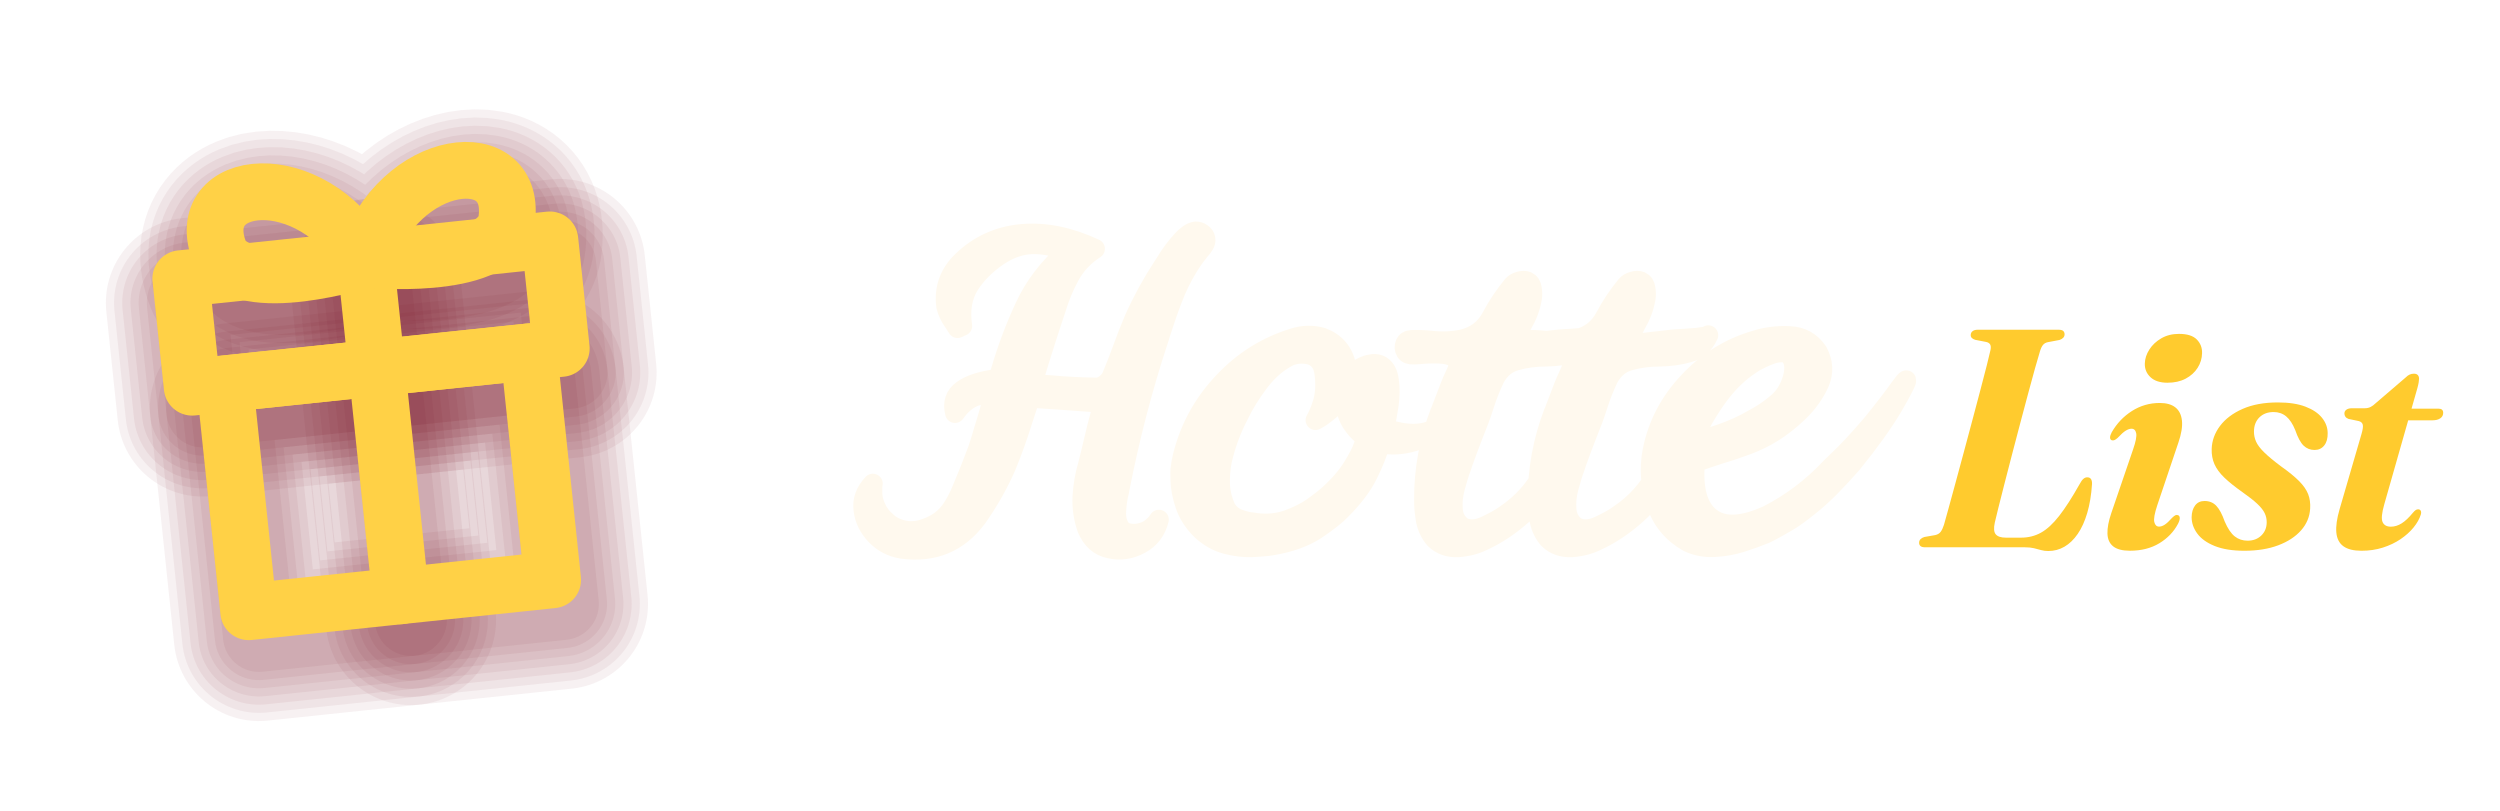
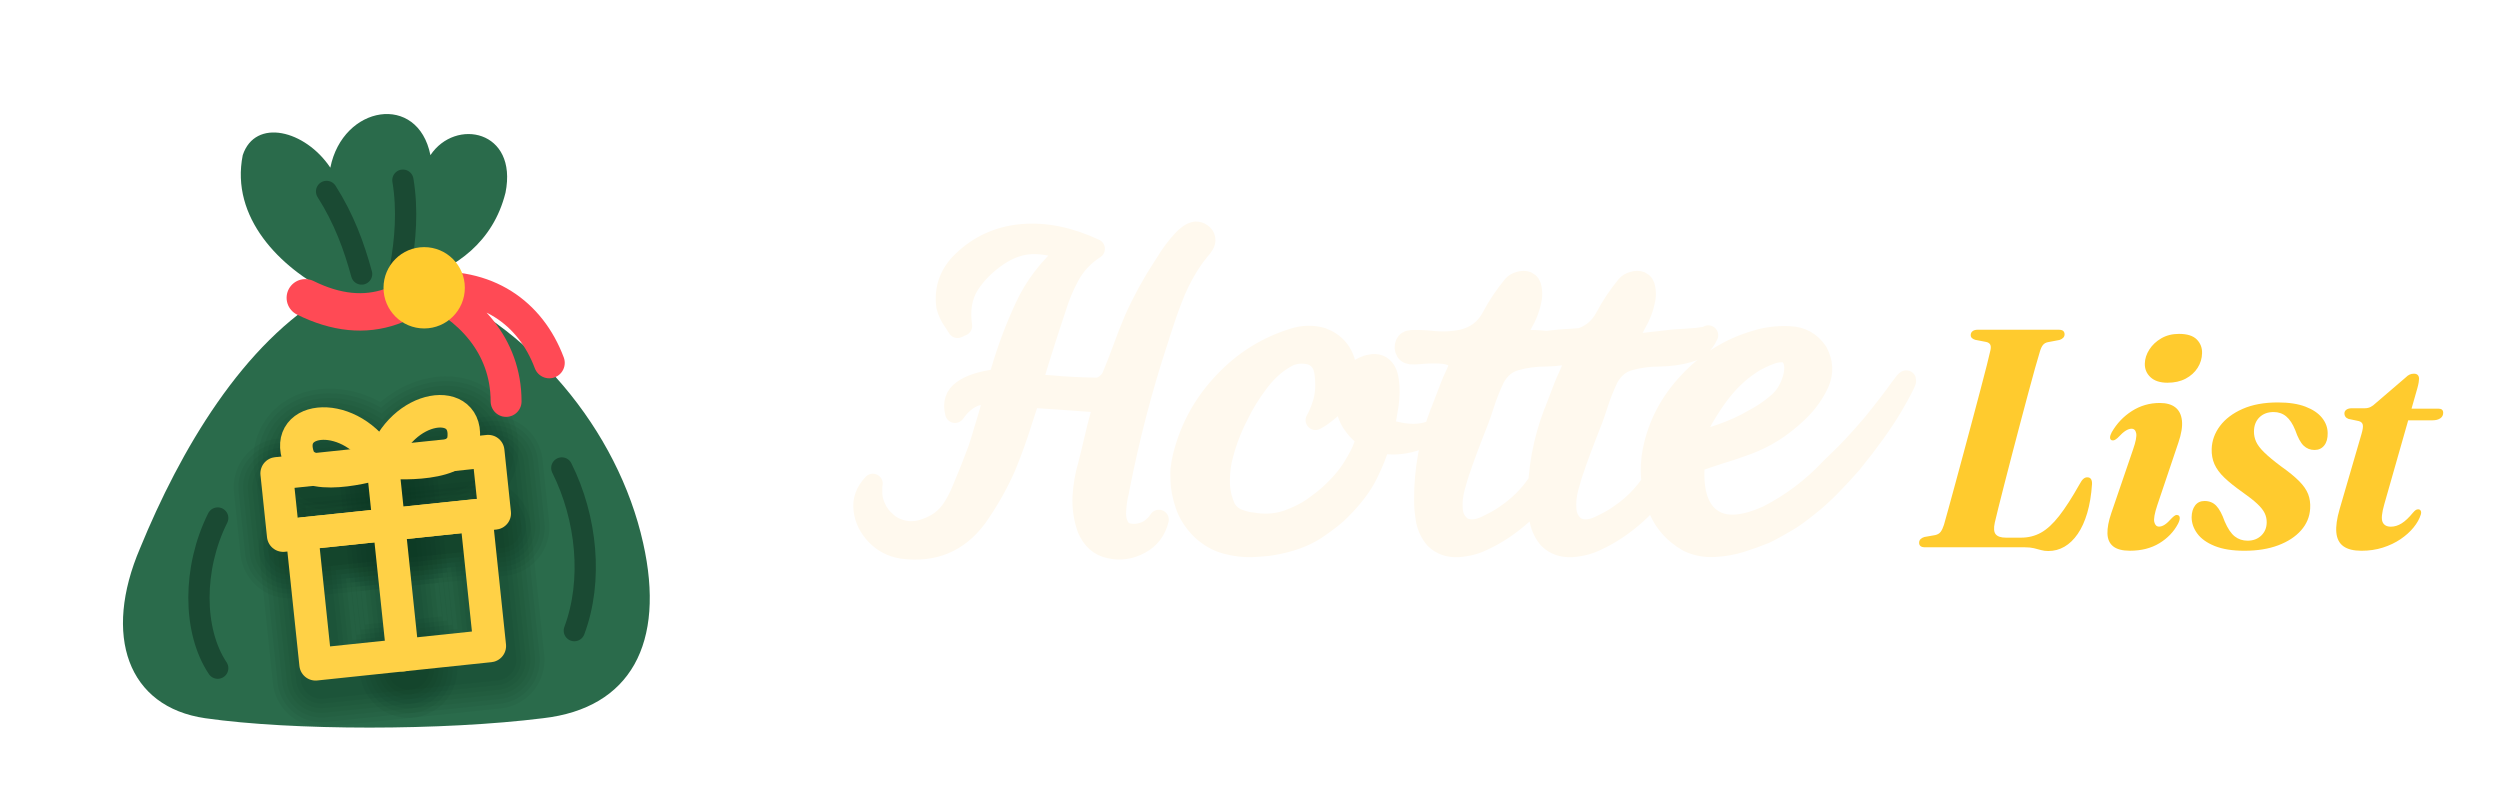
<svg xmlns="http://www.w3.org/2000/svg" viewBox="0 0 740 240" width="740" height="240">
-   <g transform="translate(36.00 28.00) scale(6.46154) translate(-20 -30)">
+   <g transform="translate(20.00 20.00) scale(3.7037) translate(-6 -6)">
+     <path d="M27 24C23 22 19 18 20 13c1-3 5-2 7 1 1-5 7-6 8-1 2-3 7-2 6 3-1 4-4 6-7 7C43 26.5 50 35 52 44c1.8 8-1 13.2-8 14-8 1-20 1-27 0-6.2-.9-8.2-6.6-5.2-13.6 3.2-7.8 8.2-16.4 15.2-20.4z" fill="#2A6B4B" />
+     <path d="M18 42c-2 4-2 9 0 12M45.5 38c2 4 2.5 9 1 13M29.5 22.5c-.6-2.2-1.4-4.4-2.8-6.6M32.6 22c.4-2.2.6-4.6.2-7" fill="none" stroke="#1A4A33" stroke-width="1.7" stroke-linecap="round" />
    <g transform="translate(-1 0.5) rotate(-6 33 45)">
-       <g transform="translate(0.35 1.15)" fill="none" stroke="#6E0B14" stroke-linecap="round" stroke-linejoin="round">
+       <g transform="translate(0.35 1.15)" fill="none" stroke="#0B2A1B" stroke-linecap="round" stroke-linejoin="round">
        <g stroke-opacity="0.055" stroke-width="3.3">
          <path d="M24.5 37h17v5h-17z" />
          <path d="M26 42h14v10.5H26z" />
          <path d="M33 37v15.5" />
          <path d="M33 37c-2-4.6-7.6-4.6-6.6-1 .8 2.2 6.6 1 6.6 1zm0 0c2-4.6 7.6-4.6 6.6-1-.8 2.2-6.6 1-6.6 1z" />
        </g>
        <g stroke-opacity="0.055" stroke-width="4.05">
          <path d="M24.5 37h17v5h-17z" />
          <path d="M26 42h14v10.5H26z" />
          <path d="M33 37v15.5" />
          <path d="M33 37c-2-4.6-7.6-4.6-6.6-1 .8 2.2 6.6 1 6.6 1zm0 0c2-4.6 7.6-4.6 6.6-1-.8 2.2-6.6 1-6.6 1z" />
        </g>
        <g stroke-opacity="0.055" stroke-width="4.8">
          <path d="M24.5 37h17v5h-17z" />
          <path d="M26 42h14v10.5H26z" />
          <path d="M33 37v15.5" />
          <path d="M33 37c-2-4.6-7.6-4.6-6.6-1 .8 2.2 6.6 1 6.6 1zm0 0c2-4.6 7.6-4.6 6.6-1-.8 2.2-6.6 1-6.6 1z" />
        </g>
        <g stroke-opacity="0.055" stroke-width="5.55">
          <path d="M24.5 37h17v5h-17z" />
          <path d="M26 42h14v10.5H26z" />
          <path d="M33 37v15.5" />
          <path d="M33 37c-2-4.6-7.6-4.6-6.6-1 .8 2.2 6.6 1 6.6 1zm0 0c2-4.6 7.6-4.6 6.6-1-.8 2.2-6.6 1-6.6 1z" />
        </g>
        <g stroke-opacity="0.055" stroke-width="6.3">
          <path d="M24.5 37h17v5h-17z" />
          <path d="M26 42h14v10.5H26z" />
          <path d="M33 37v15.5" />
          <path d="M33 37c-2-4.6-7.6-4.6-6.6-1 .8 2.2 6.6 1 6.6 1zm0 0c2-4.6 7.6-4.6 6.6-1-.8 2.2-6.6 1-6.6 1z" />
        </g>
        <g stroke-opacity="0.055" stroke-width="7.05">
          <path d="M24.5 37h17v5h-17z" />
          <path d="M26 42h14v10.5H26z" />
          <path d="M33 37v15.5" />
          <path d="M33 37c-2-4.6-7.6-4.6-6.6-1 .8 2.2 6.6 1 6.6 1zm0 0c2-4.6 7.6-4.6 6.6-1-.8 2.2-6.6 1-6.6 1z" />
        </g>
        <g stroke-opacity="0.055" stroke-width="7.8">
          <path d="M24.5 37h17v5h-17z" />
          <path d="M26 42h14v10.5H26z" />
          <path d="M33 37v15.5" />
          <path d="M33 37c-2-4.6-7.6-4.6-6.6-1 .8 2.2 6.6 1 6.6 1zm0 0c2-4.6 7.6-4.6 6.6-1-.8 2.2-6.6 1-6.6 1z" />
        </g>
      </g>
      <g fill="none" stroke="#FFD146" stroke-width="2.6" stroke-linecap="round" stroke-linejoin="round">
        <path d="M24.5 37h17v5h-17z" />
        <path d="M26 42h14v10.5H26z" />
        <path d="M33 37v15.5" />
        <path d="M33 37c-2-4.6-7.6-4.6-6.6-1 .8 2.2 6.6 1 6.6 1zm0 0c2-4.6 7.6-4.6 6.6-1-.8 2.2-6.6 1-6.6 1z" />
      </g>
    </g>
+     <path d="M25 24.4C27.457 25.617 29.749 25.848 31.878 25.094 32.781 24.773 33.656 24.276 34.5 23.6" fill="none" stroke="#FF4A55" stroke-width="2.99" stroke-linecap="round" />
+     <path d="M34.5 23.6C38 25.1 41.047 28.181 41.047 32.681M34.5 23.6C39.5 23.1 43 25.6 44.5 29.6" fill="none" stroke="#FF4A55" stroke-width="2.47" stroke-linecap="round" />
+     <circle cx="34.5" cy="23.6" r="3.25" fill="#FFCB2E" />
  </g>
  <path d="M258.364 143.147C256.143 145.496 255.19 148.099 255.571 150.892C255.889 153.748 257.158 156.224 259.253 158.445C261.348 160.604 263.887 161.937 266.934 162.444C276.265 163.714 283.691 160.667 289.214 153.24C292.578 148.479 295.435 143.465 297.783 138.133C299.688 133.562 301.338 128.802 302.861 123.978C303.496 121.946 304.194 119.852 304.956 117.757C310.986 118.138 317.08 118.582 323.174 119.026C324.126 119.09 324.824 119.534 325.332 120.232C325.84 120.931 325.967 121.756 325.713 122.645C325.015 125.184 324.316 127.913 323.682 130.77C323.11 133.245 322.539 135.594 321.968 137.752C321.079 140.799 320.571 143.909 320.381 147.083C320.254 150.32 320.698 153.431 321.777 156.478C323.174 159.778 325.396 161.746 328.506 162.381C331.616 163.079 334.6 162.635 337.52 161.048C340.376 159.524 342.217 157.112 343.042 153.812C342.915 154.002 342.661 154.383 342.217 154.954C341.709 155.462 341.138 156.033 340.312 156.604C339.487 157.176 338.472 157.557 337.329 157.811C336.377 158.001 335.361 158.064 334.346 157.874C333.33 157.747 332.441 157.303 331.743 156.541C330.728 155.145 330.283 153.367 330.41 151.336C330.537 149.241 330.791 147.337 331.235 145.623C331.299 145.242 331.362 144.925 331.426 144.607C334.346 129.69 338.154 114.964 342.915 100.555C343.105 100.047 343.232 99.539 343.359 99.095C344.502 95.604 345.645 92.112 346.978 88.685C348.247 85.257 349.834 82.02 351.738 78.909C352.69 77.386 353.643 75.989 354.785 74.593C354.912 74.402 355.103 74.212 355.229 74.021C355.674 73.577 356.118 73.006 356.436 72.435C356.753 71.927 356.943 71.292 356.816 70.657C356.689 69.959 356.309 69.451 355.737 69.07C355.166 68.626 354.531 68.499 353.896 68.499C353.135 68.626 352.373 68.943 351.738 69.451C351.04 69.959 350.469 70.467 349.961 71.038C348.12 73.069 346.47 75.228 345.073 77.576C344.819 78.021 344.565 78.401 344.248 78.846C341.011 83.797 338.154 89.002 335.742 94.397C334.473 97.381 333.267 100.428 332.188 103.475C331.235 106.141 330.156 108.807 329.077 111.409C328.76 112.171 328.125 112.933 327.3 113.631C326.411 114.266 325.586 114.646 324.824 114.71C320.317 114.646 315.747 114.456 310.986 114.012C309.209 113.885 307.368 113.758 305.464 113.631C306.289 111.155 307.051 108.68 307.749 106.331C309.336 101.253 310.923 96.302 312.51 91.604C313.589 88.05 314.922 84.749 316.636 81.639C318.35 78.465 320.825 75.799 324.126 73.641C316.509 70.086 309.272 68.626 302.354 69.261C295.498 69.896 289.595 72.625 284.771 77.322C280.898 81.067 279.375 85.574 280.073 90.716C280.454 92.239 281.152 93.763 282.168 95.159C282.612 95.794 283.057 96.492 283.438 97.127C283.755 97.0 284.072 96.873 284.326 96.683C284.517 96.619 284.644 96.556 284.834 96.492C284.136 91.731 284.834 87.732 286.865 84.432C288.96 81.131 291.816 78.274 295.435 75.799C298.672 73.641 301.973 72.435 305.337 72.308C308.765 72.181 312.256 72.879 315.874 74.402C310.352 79.227 306.162 84.686 303.369 90.779C300.513 96.873 298.164 103.157 296.26 109.632C296.006 110.457 295.752 111.282 295.498 112.107C290.801 112.679 287.246 113.758 284.961 115.408C282.676 116.995 281.914 119.28 282.676 122.264C284.072 120.296 285.659 118.772 287.5 117.82C289.277 116.805 291.436 116.678 293.975 117.312C294.038 117.439 293.848 118.201 293.467 119.598C293.086 121.058 292.578 122.708 292.007 124.676C291.436 126.58 290.864 128.357 290.42 129.944C289.912 131.531 289.595 132.483 289.468 132.928C287.944 137.054 286.357 141.053 284.644 145.052C283.945 146.829 283.057 148.479 282.041 150.13C281.089 151.717 279.756 153.113 278.232 154.256C276.519 155.462 274.614 156.287 272.52 156.858C270.425 157.366 268.394 157.303 266.362 156.668C264.966 156.224 263.76 155.589 262.808 154.764C261.855 153.938 261.094 153.177 260.586 152.479C260.078 151.717 259.761 151.272 259.697 151.082C258.745 149.305 258.301 147.654 258.237 146.194C258.174 144.734 258.237 143.719 258.364 143.147ZM398.013 114.773C398.203 114.139 398.394 113.313 398.584 112.171C398.774 111.092 398.774 109.822 398.521 108.362C397.695 104.236 395.283 101.38 391.411 99.92C388.555 99.095 385.698 99.158 382.778 100.11C374.971 102.522 368.115 106.775 362.339 112.869C356.499 118.963 352.563 125.945 350.405 133.816C349.961 135.34 349.644 136.927 349.453 138.514C349.326 139.021 349.326 140.291 349.39 142.386C349.453 144.417 349.897 146.766 350.786 149.432C351.675 152.098 353.262 154.573 355.547 156.858C357.832 158.953 360.244 160.35 362.91 161.048C365.513 161.746 368.052 162.063 370.4 162.0C372.812 161.873 374.78 161.746 376.304 161.492C381.763 160.604 386.143 159.017 389.634 156.731C393.062 154.383 395.537 152.479 396.997 150.892C400.552 147.337 403.218 143.846 404.932 140.354C406.646 136.863 407.852 133.816 408.55 131.214C414.897 132.547 421.689 130.516 428.862 125.12C427.91 125.818 425.942 126.644 423.022 127.659C420.103 128.611 416.738 128.611 412.93 127.659C412.803 127.659 412.485 127.532 411.914 127.342C411.343 127.088 410.645 126.834 409.819 126.39C410.327 124.485 410.708 122.264 411.089 119.725C411.406 117.249 411.47 114.9 411.152 112.742C410.898 110.584 410.137 109.061 408.804 108.235C408.042 107.791 407.217 107.664 406.392 107.728C405.503 107.854 404.741 107.981 404.106 108.299C403.472 108.553 403.027 108.743 402.837 108.87C401.567 109.568 400.615 110.457 399.98 111.536C399.282 112.615 398.838 113.758 398.584 114.837C398.33 115.979 398.203 116.932 398.14 117.757C398.14 118.519 398.14 119.026 398.14 119.153C398.33 121.438 399.028 123.47 400.107 125.184C401.25 126.897 402.456 128.23 403.789 129.119C403.979 129.246 404.233 129.437 404.424 129.563C404.106 130.579 403.726 131.595 403.345 132.61C402.964 133.753 402.012 135.594 400.425 138.196C398.838 140.799 396.489 143.592 393.315 146.448C392.3 147.4 390.713 148.606 388.618 150.13C386.523 151.59 383.984 152.859 381.128 153.875C378.208 154.891 375.098 155.208 371.67 154.764C371.479 154.7 371.289 154.7 371.035 154.637C369.829 154.573 368.369 154.256 366.782 153.685C365.132 153.113 363.799 152.034 362.847 150.384C361.831 148.162 361.26 145.877 361.133 143.465C361.069 140.989 361.26 138.641 361.704 136.355C362.783 131.658 364.434 127.151 366.655 122.898C368.242 119.534 370.337 116.233 372.876 112.869C375.479 109.505 378.398 107.029 381.763 105.379C382.017 105.252 382.588 105.062 383.54 104.871C384.492 104.681 385.571 104.681 386.714 104.808C387.92 104.935 388.999 105.379 390.015 106.204C390.84 107.029 391.411 107.918 391.665 108.934C391.982 109.949 392.109 111.028 392.173 112.107C392.363 114.71 392.173 117.059 391.538 119.153C390.903 121.248 390.205 122.962 389.38 124.358C390.332 123.914 391.729 122.962 393.569 121.438C395.41 119.852 396.87 117.63 398.013 114.773ZM403.472 119.407C403.408 118.519 403.535 117.63 403.789 116.805C404.043 116.043 404.36 115.345 404.741 114.9C405.059 114.393 405.376 114.139 405.63 114.202C406.011 114.329 406.265 115.281 406.328 117.059C406.392 118.836 406.265 121.058 405.82 123.724C404.487 122.518 403.726 121.121 403.472 119.407ZM437.812 124.295C438.32 122.898 438.828 121.502 439.272 120.042C440.161 117.249 441.24 114.52 442.51 111.854C444.033 109.124 446.128 107.41 448.857 106.712C451.587 105.95 454.507 105.569 457.617 105.569C460.728 105.506 463.584 105.125 466.187 104.363C468.853 103.665 470.757 101.951 472.026 99.222C471.899 99.412 471.328 99.603 470.312 99.729C469.233 99.92 468.091 100.047 466.694 100.11C465.361 100.237 464.092 100.301 462.949 100.364C461.807 100.428 461.045 100.491 460.664 100.555C457.363 100.936 454.062 101.316 450.825 101.697C450.127 101.761 449.556 101.507 449.175 100.999C448.794 100.491 448.73 99.856 448.984 99.222C449.492 98.143 450.0 97.127 450.571 96.048C452.031 93.572 453.047 90.97 453.491 88.177C453.618 87.352 453.618 86.399 453.428 85.384C453.301 84.368 452.856 83.67 452.031 83.289C451.396 83.035 450.635 83.035 449.746 83.289C448.857 83.543 448.223 83.924 447.778 84.432C445.366 87.352 443.271 90.462 441.494 93.826C439.653 97.317 436.797 99.476 432.925 100.428C429.878 101.062 426.704 101.189 423.467 100.809C421.499 100.618 419.531 100.555 417.627 100.618C417.5 100.618 417.31 100.682 417.056 100.745C416.802 100.809 416.548 100.999 416.294 101.189C415.723 101.951 415.596 102.713 415.85 103.538C416.104 104.363 416.675 104.808 417.627 104.935C418.198 104.998 419.023 104.935 420.166 104.871C421.943 104.681 423.848 104.617 425.879 104.681C427.91 104.744 429.497 105.125 430.703 105.887C431.846 106.585 432.036 107.918 431.211 109.822C430.259 111.854 429.37 113.885 428.608 115.979C427.783 118.074 427.148 119.725 426.704 120.931C426.514 121.438 426.387 121.819 426.26 122.01C423.022 130.452 421.436 139.148 421.499 148.162C421.499 150.13 421.689 152.098 422.07 154.192C422.515 156.287 423.403 158.064 424.736 159.588C426.577 161.365 428.862 162.127 431.592 162.0C434.321 161.81 436.733 161.175 438.828 160.159C443.018 158.255 447.017 155.589 450.825 152.161C454.634 148.797 457.363 144.861 459.141 140.545C459.775 138.895 459.966 137.244 459.775 135.657C459.775 135.594 459.712 135.657 459.585 135.784C459.458 135.911 459.331 136.038 459.141 136.229C459.014 136.355 458.887 136.546 458.696 136.673C458.569 136.8 458.506 136.927 458.506 136.99C458.188 137.435 457.871 138.006 457.617 138.514C457.427 138.958 457.236 139.275 457.046 139.656C454.316 144.798 450.508 149.051 445.684 152.288C444.16 153.431 442.129 154.51 439.59 155.716C437.051 156.858 434.829 156.985 432.861 155.97C431.211 154.764 430.259 153.113 430.068 150.955C429.878 148.797 430.068 146.639 430.703 144.29C431.338 142.005 431.909 139.974 432.607 138.196C432.734 137.815 432.861 137.498 432.925 137.181C433.94 134.324 435.02 131.468 436.099 128.675C436.67 127.215 437.241 125.755 437.812 124.295ZM471.455 124.295C471.963 122.898 472.471 121.502 472.915 120.042C473.804 117.249 474.883 114.52 476.152 111.854C477.676 109.124 479.771 107.41 482.5 106.712C485.229 105.95 488.149 105.569 491.26 105.569C494.37 105.506 497.227 105.125 499.829 104.363C502.495 103.665 504.399 101.951 505.669 99.222C505.542 99.412 504.971 99.603 503.955 99.729C502.876 99.92 501.733 100.047 500.337 100.11C499.004 100.237 497.734 100.301 496.592 100.364C495.449 100.428 494.688 100.491 494.307 100.555C491.006 100.936 487.705 101.316 484.468 101.697C483.77 101.761 483.198 101.507 482.817 100.999C482.437 100.491 482.373 99.856 482.627 99.222C483.135 98.143 483.643 97.127 484.214 96.048C485.674 93.572 486.689 90.97 487.134 88.177C487.261 87.352 487.261 86.399 487.07 85.384C486.943 84.368 486.499 83.67 485.674 83.289C485.039 83.035 484.277 83.035 483.389 83.289C482.5 83.543 481.865 83.924 481.421 84.432C479.009 87.352 476.914 90.462 475.137 93.826C473.296 97.317 470.439 99.476 466.567 100.428C463.521 101.062 460.347 101.189 457.109 100.809C455.142 100.618 453.174 100.555 451.27 100.618C451.143 100.618 450.952 100.682 450.698 100.745C450.444 100.809 450.19 100.999 449.937 101.189C449.365 101.951 449.238 102.713 449.492 103.538C449.746 104.363 450.317 104.808 451.27 104.935C451.841 104.998 452.666 104.935 453.809 104.871C455.586 104.681 457.49 104.617 459.521 104.681C461.553 104.744 463.14 105.125 464.346 105.887C465.488 106.585 465.679 107.918 464.854 109.822C463.901 111.854 463.013 113.885 462.251 115.979C461.426 118.074 460.791 119.725 460.347 120.931C460.156 121.438 460.029 121.819 459.902 122.01C456.665 130.452 455.078 139.148 455.142 148.162C455.142 150.13 455.332 152.098 455.713 154.192C456.157 156.287 457.046 158.064 458.379 159.588C460.22 161.365 462.505 162.127 465.234 162.0C467.964 161.81 470.376 161.175 472.471 160.159C476.66 158.255 480.659 155.589 484.468 152.161C488.276 148.797 491.006 144.861 492.783 140.545C493.418 138.895 493.608 137.244 493.418 135.657C493.418 135.594 493.354 135.657 493.228 135.784C493.101 135.911 492.974 136.038 492.783 136.229C492.656 136.355 492.529 136.546 492.339 136.673C492.212 136.8 492.148 136.927 492.148 136.99C491.831 137.435 491.514 138.006 491.26 138.514C491.069 138.958 490.879 139.275 490.688 139.656C487.959 144.798 484.15 149.051 479.326 152.288C477.803 153.431 475.771 154.51 473.232 155.716C470.693 156.858 468.472 156.985 466.504 155.97C464.854 154.764 463.901 153.113 463.711 150.955C463.521 148.797 463.711 146.639 464.346 144.29C464.98 142.005 465.552 139.974 466.25 138.196C466.377 137.815 466.504 137.498 466.567 137.181C467.583 134.324 468.662 131.468 469.741 128.675C470.312 127.215 470.884 125.755 471.455 124.295ZM524.839 127.913C527.188 126.453 529.727 124.485 532.456 121.883C535.122 119.28 537.153 116.424 538.55 113.313C539.883 110.203 539.692 107.156 538.042 104.109C536.074 101.189 533.281 99.603 529.727 99.476C526.172 99.285 522.871 99.729 519.761 100.682C512.08 102.903 505.479 106.966 499.893 112.933C494.243 118.899 490.625 125.755 489.102 133.626C488.149 138.641 488.53 143.719 490.181 148.86C491.831 154.002 495.005 157.811 499.702 160.477C502.178 161.619 504.78 162.127 507.573 161.937C510.366 161.81 512.969 161.302 515.444 160.54C517.856 159.778 519.761 159.08 521.157 158.509C521.284 158.445 521.411 158.382 521.538 158.382C522.3 158.191 524.775 156.922 528.774 154.573C530.425 153.685 532.964 151.844 536.328 149.114C539.692 146.385 543.628 142.386 548.198 137.181C553.403 130.77 557.402 125.184 560.259 120.359C563.052 115.535 564.385 112.933 564.258 112.552C564.131 112.488 563.496 113.25 562.29 114.9C560.703 117.186 558.037 120.677 554.229 125.374C550.166 130.135 546.738 133.816 544.009 136.355C543.184 137.117 542.485 137.879 541.851 138.45C536.392 144.29 530.171 148.987 523.188 152.542C515.762 155.906 510.176 156.16 506.367 153.24C502.622 150.384 501.035 144.925 501.733 136.863C504.272 135.975 506.812 135.149 509.287 134.324C512.08 133.499 514.81 132.547 517.412 131.595C520.078 130.579 522.49 129.373 524.839 127.913ZM500.718 131.214C502.241 127.596 503.765 124.485 505.415 121.946C507.002 119.344 508.462 117.312 509.731 115.726C512.524 112.171 515.825 109.251 519.634 106.966C520.967 106.268 522.363 105.569 523.76 105.062C524.966 104.554 526.235 104.3 527.505 104.3C528.774 104.3 529.79 104.935 530.488 106.204C530.933 107.156 531.123 108.172 531.06 109.251C530.996 110.394 530.806 111.409 530.488 112.361C529.6 115.281 528.076 117.63 525.918 119.407C523.76 121.248 521.348 122.835 518.809 124.168C515.889 125.882 512.842 127.215 509.604 128.357C508.018 128.929 506.367 129.437 504.653 129.881C504.463 129.944 504.209 130.008 503.892 130.008C503.257 130.135 502.686 130.262 501.987 130.452C501.353 130.579 500.908 130.896 500.718 131.214Z" fill="#FFF9EE" stroke="#FFF9EE" stroke-width="5.85" stroke-linejoin="round" />
  <path d="M599.381 162.0H569.891Q568.842 162.0 568.437 161.613Q568.032 161.227 568.061 160.607Q568.068 159.995 568.499 159.571Q568.929 159.147 569.629 158.946L572.808 158.389Q573.882 158.155 574.429 157.431Q574.975 156.707 575.412 155.35Q575.846 153.851 576.721 150.654Q577.597 147.456 578.764 143.174Q579.931 138.891 581.23 134.062Q582.529 129.232 583.809 124.43Q585.09 119.628 586.207 115.395Q587.325 111.162 588.109 108.067Q588.893 104.971 589.187 103.596Q589.404 102.527 589.083 101.962Q588.762 101.398 587.883 101.214L584.648 100.586Q584.026 100.381 583.679 100.052Q583.331 99.722 583.331 99.199Q583.331 98.469 583.877 98.035Q584.423 97.6 585.438 97.6H609.318Q610.337 97.6 610.726 97.976Q611.114 98.352 611.114 98.965Q611.114 99.576 610.692 99.998Q610.271 100.419 609.596 100.634L606.124 101.292Q605.269 101.47 604.749 102.074Q604.228 102.677 603.836 103.965Q603.287 105.707 602.373 108.994Q601.458 112.281 600.317 116.529Q599.176 120.776 597.939 125.465Q596.701 130.153 595.493 134.781Q594.284 139.409 593.255 143.451Q592.225 147.493 591.485 150.441Q590.744 153.389 590.459 154.692Q589.913 157.181 590.747 158.163Q591.58 159.146 593.76 159.146H598.23Q601.475 159.146 604.133 157.668Q606.792 156.19 609.508 152.718Q612.223 149.246 615.595 143.253Q616.171 142.167 616.7 141.726Q617.228 141.286 617.812 141.286Q618.611 141.286 618.943 141.823Q619.276 142.361 619.237 143.299Q618.915 148.122 617.824 151.828Q616.732 155.533 615.007 158.039Q613.283 160.544 611.081 161.823Q608.879 163.101 606.279 163.101Q605.153 163.101 604.159 162.824Q603.165 162.547 602.055 162.273Q600.945 162.0 599.381 162.0ZM638.549 149.563Q637.346 153.185 637.675 154.531Q638.005 155.876 639.092 155.876Q639.877 155.876 640.76 155.305Q641.644 154.733 642.947 153.268Q643.596 152.636 643.974 152.488Q644.353 152.34 644.735 152.513Q645.201 152.713 645.209 153.364Q645.218 154.016 644.685 155.055Q642.804 158.605 639.153 160.81Q635.501 163.015 630.464 163.015Q627.118 163.015 625.497 161.716Q623.875 160.417 623.804 157.925Q623.732 155.433 624.945 151.872L631.39 133.041Q632.589 129.594 632.315 128.247Q632.04 126.9 630.929 126.9Q630.173 126.9 629.239 127.463Q628.306 128.026 626.807 129.629Q626.204 130.153 625.81 130.297Q625.416 130.442 625.019 130.293Q624.575 130.087 624.578 129.484Q624.582 128.881 625.069 127.961Q627.308 124.047 631.047 121.663Q634.785 119.28 639.291 119.28Q642.257 119.28 643.921 120.599Q645.585 121.919 645.857 124.519Q646.128 127.12 644.816 130.97ZM641.58 113.287Q638.294 113.287 636.544 111.651Q634.794 110.014 634.867 107.596Q634.919 105.481 636.205 103.467Q637.49 101.453 639.746 100.14Q642.001 98.828 644.992 98.828Q648.627 98.828 650.258 100.495Q651.889 102.161 651.809 104.546Q651.764 106.893 650.488 108.891Q649.212 110.89 646.94 112.089Q644.668 113.287 641.58 113.287ZM665.284 160.043Q667.767 160.043 669.347 158.512Q670.928 156.982 670.943 154.623Q670.958 153.167 670.342 151.888Q669.726 150.61 668.169 149.144Q666.612 147.677 663.772 145.681Q660.466 143.349 658.426 141.395Q656.386 139.442 655.484 137.411Q654.582 135.381 654.657 132.872Q654.778 129.199 657.127 126.074Q659.476 122.949 663.811 121.036Q668.145 119.122 674.239 119.122Q679.157 119.122 682.411 120.368Q685.666 121.613 687.313 123.668Q688.961 125.723 688.991 128.165Q689.038 130.531 687.97 131.861Q686.902 133.191 685.105 133.191Q683.21 133.191 681.874 131.912Q680.538 130.634 679.388 127.314Q678.273 124.547 676.715 123.256Q675.157 121.964 672.991 121.964Q670.39 121.964 668.788 123.535Q667.187 125.106 667.172 127.727Q667.157 129.259 667.788 130.699Q668.42 132.14 670.164 133.863Q671.908 135.586 675.205 138.053Q678.627 140.475 680.552 142.42Q682.477 144.364 683.216 146.276Q683.955 148.187 683.805 150.558Q683.595 154.181 681.115 156.989Q678.635 159.798 674.351 161.41Q670.066 163.023 664.36 163.023Q659.03 163.023 655.551 161.617Q652.072 160.211 650.397 157.932Q648.722 155.653 648.722 153.076Q648.756 150.951 649.748 149.623Q650.74 148.295 652.544 148.295Q654.686 148.295 656.037 149.732Q657.389 151.169 658.5 154.335Q659.861 157.501 661.48 158.772Q663.099 160.043 665.284 160.043ZM698.191 124.637 695.164 123.998Q694.522 123.758 694.233 123.342Q693.944 122.925 693.944 122.405Q693.944 121.678 694.544 121.26Q695.144 120.842 696.139 120.842H699.968Q700.939 120.842 701.692 120.464Q702.446 120.086 703.229 119.321L712.13 111.689Q712.691 111.114 713.27 110.863Q713.849 110.612 714.523 110.612Q715.288 110.612 715.664 111.02Q716.039 111.429 716.039 112.117Q716.039 112.525 715.922 113.239Q715.805 113.953 715.536 114.912L705.748 149.258Q704.636 153.139 705.24 154.519Q705.845 155.898 707.711 155.898Q709.309 155.898 710.874 154.925Q712.438 153.952 714.216 151.783Q714.744 151.164 715.086 150.954Q715.428 150.743 715.806 150.756Q716.289 150.762 716.527 151.166Q716.764 151.57 716.563 152.305Q715.966 154.225 714.418 156.127Q712.871 158.029 710.563 159.592Q708.256 161.154 705.331 162.088Q702.406 163.023 699.015 163.023Q695.498 163.023 693.651 161.692Q691.805 160.361 691.556 157.623Q691.306 154.885 692.53 150.688L698.986 128.525Q699.575 126.551 699.384 125.725Q699.192 124.899 698.191 124.637ZM710.043 124.412 711.247 120.962H721.797Q723.183 120.962 723.183 122.189Q723.183 123.236 722.324 123.824Q721.466 124.412 720.014 124.412Z" fill="#FFCB2E" />
</svg>
